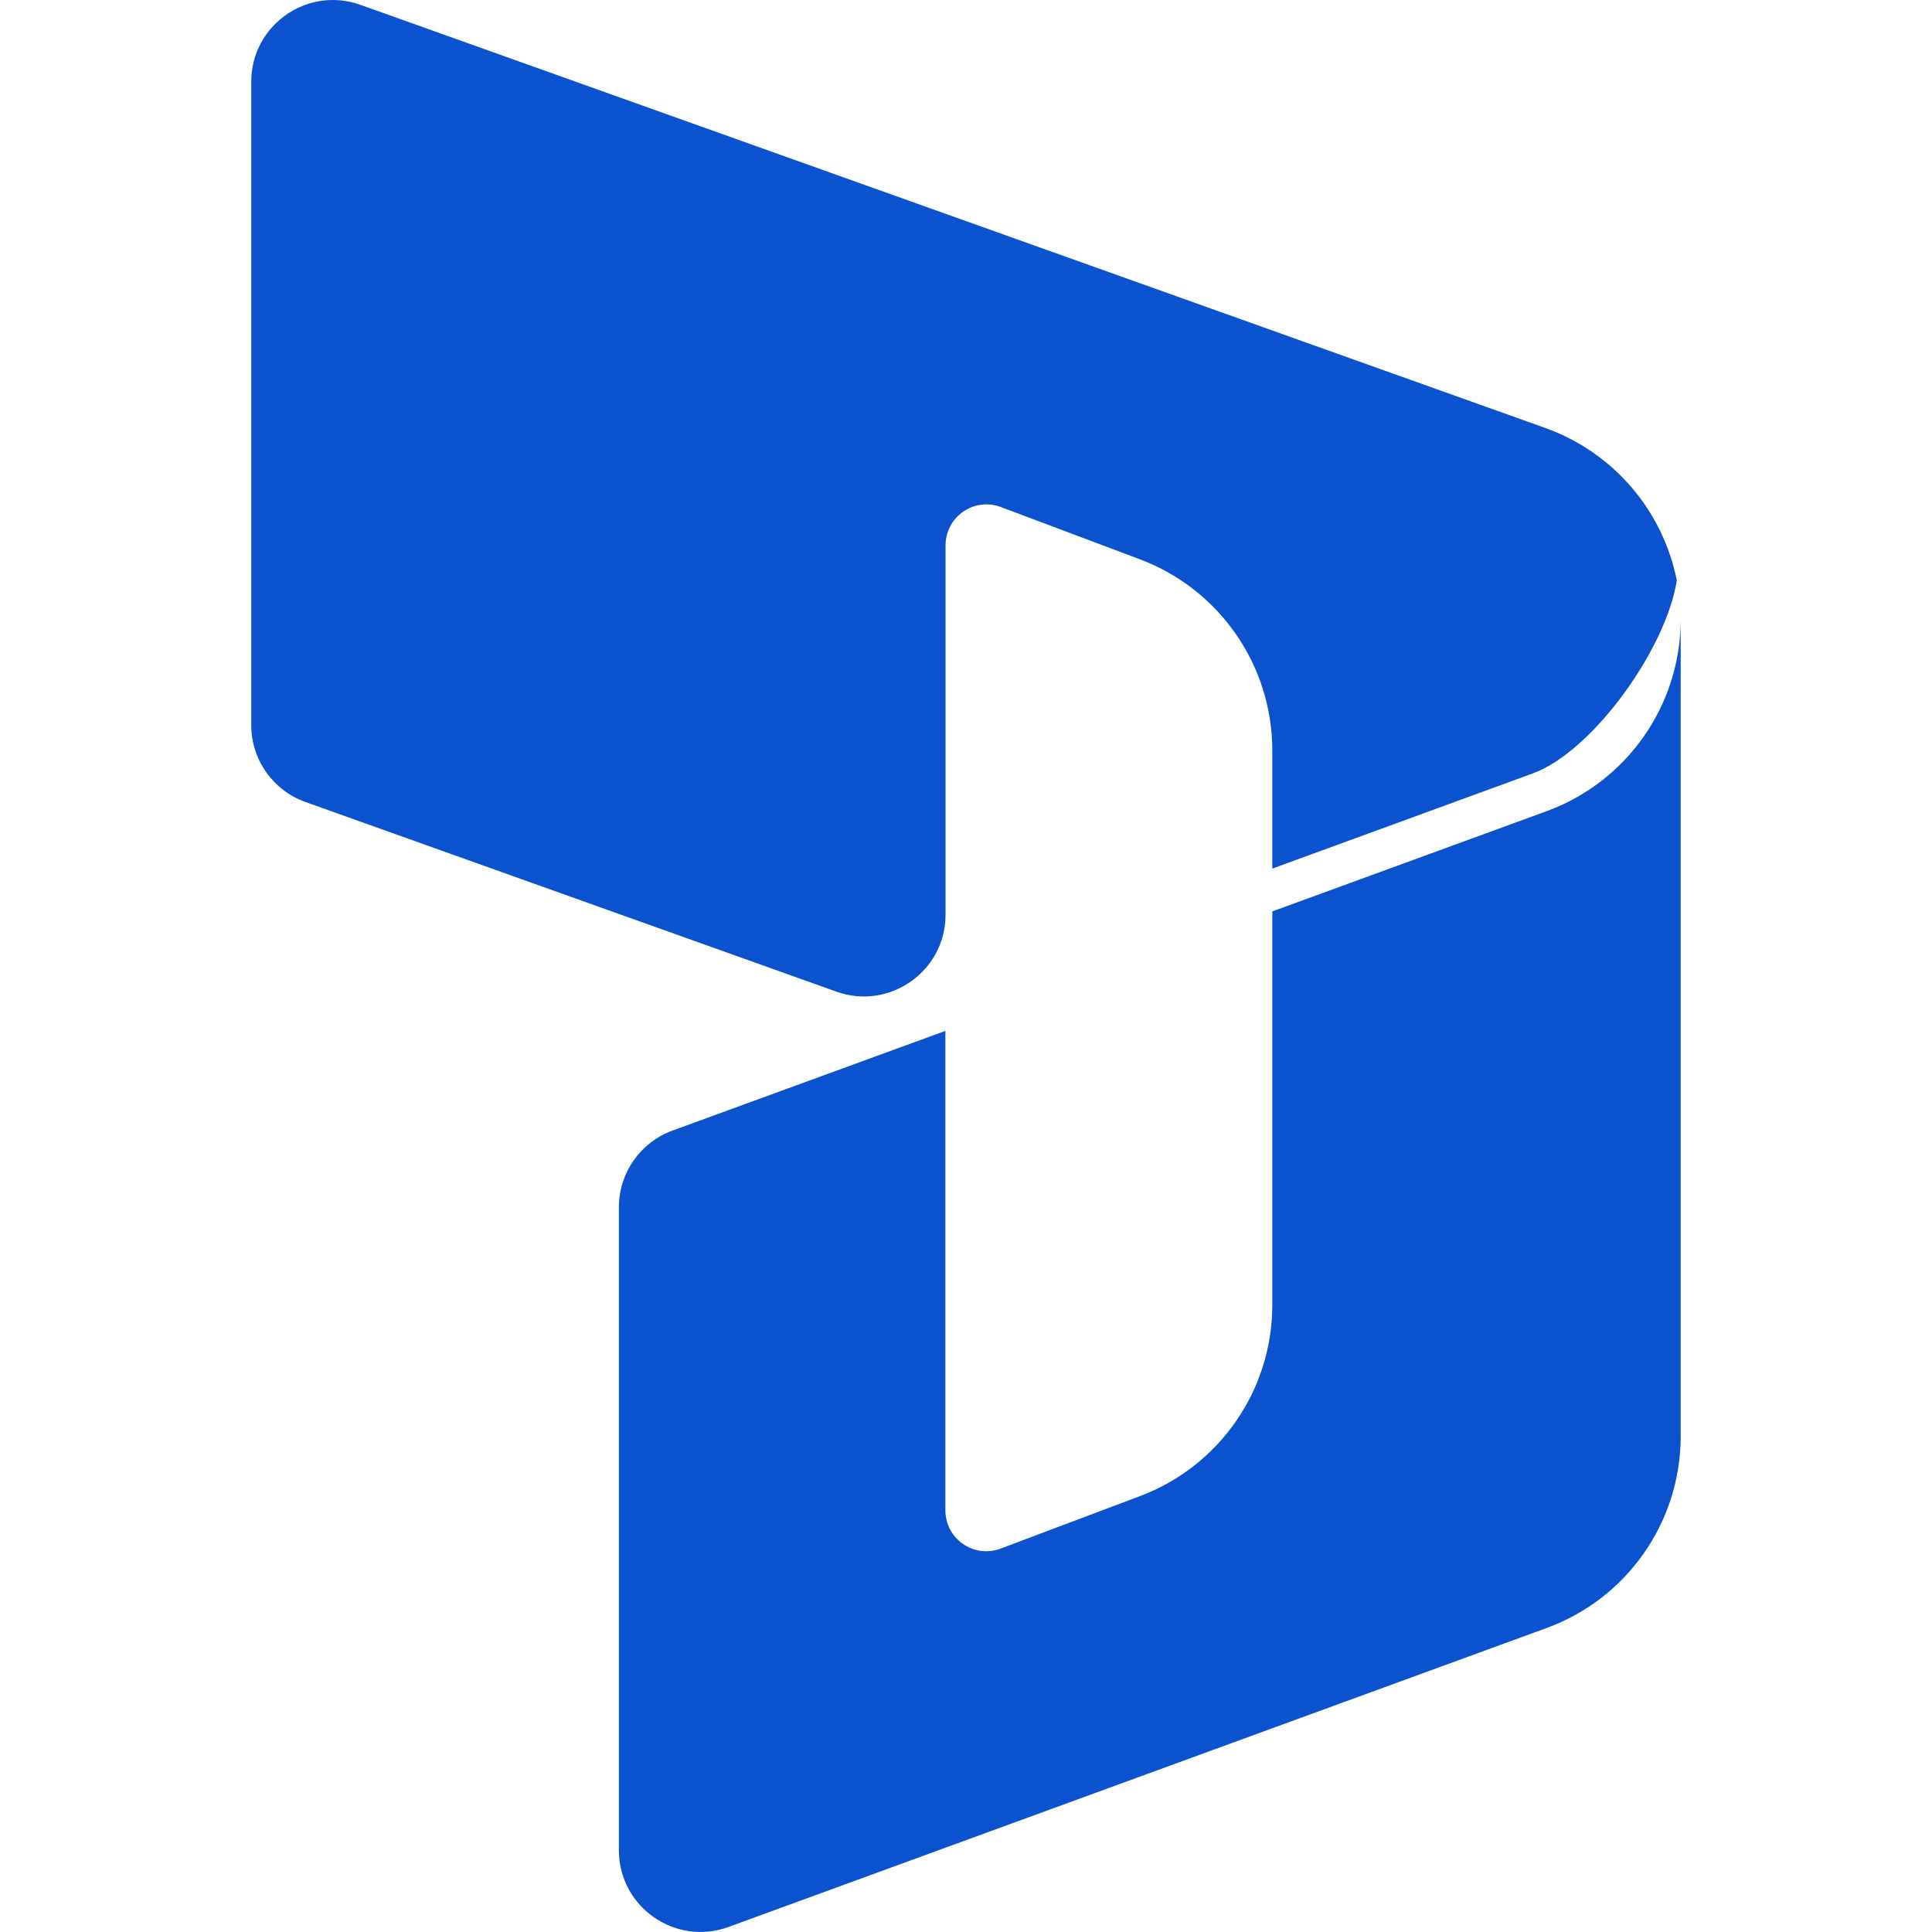
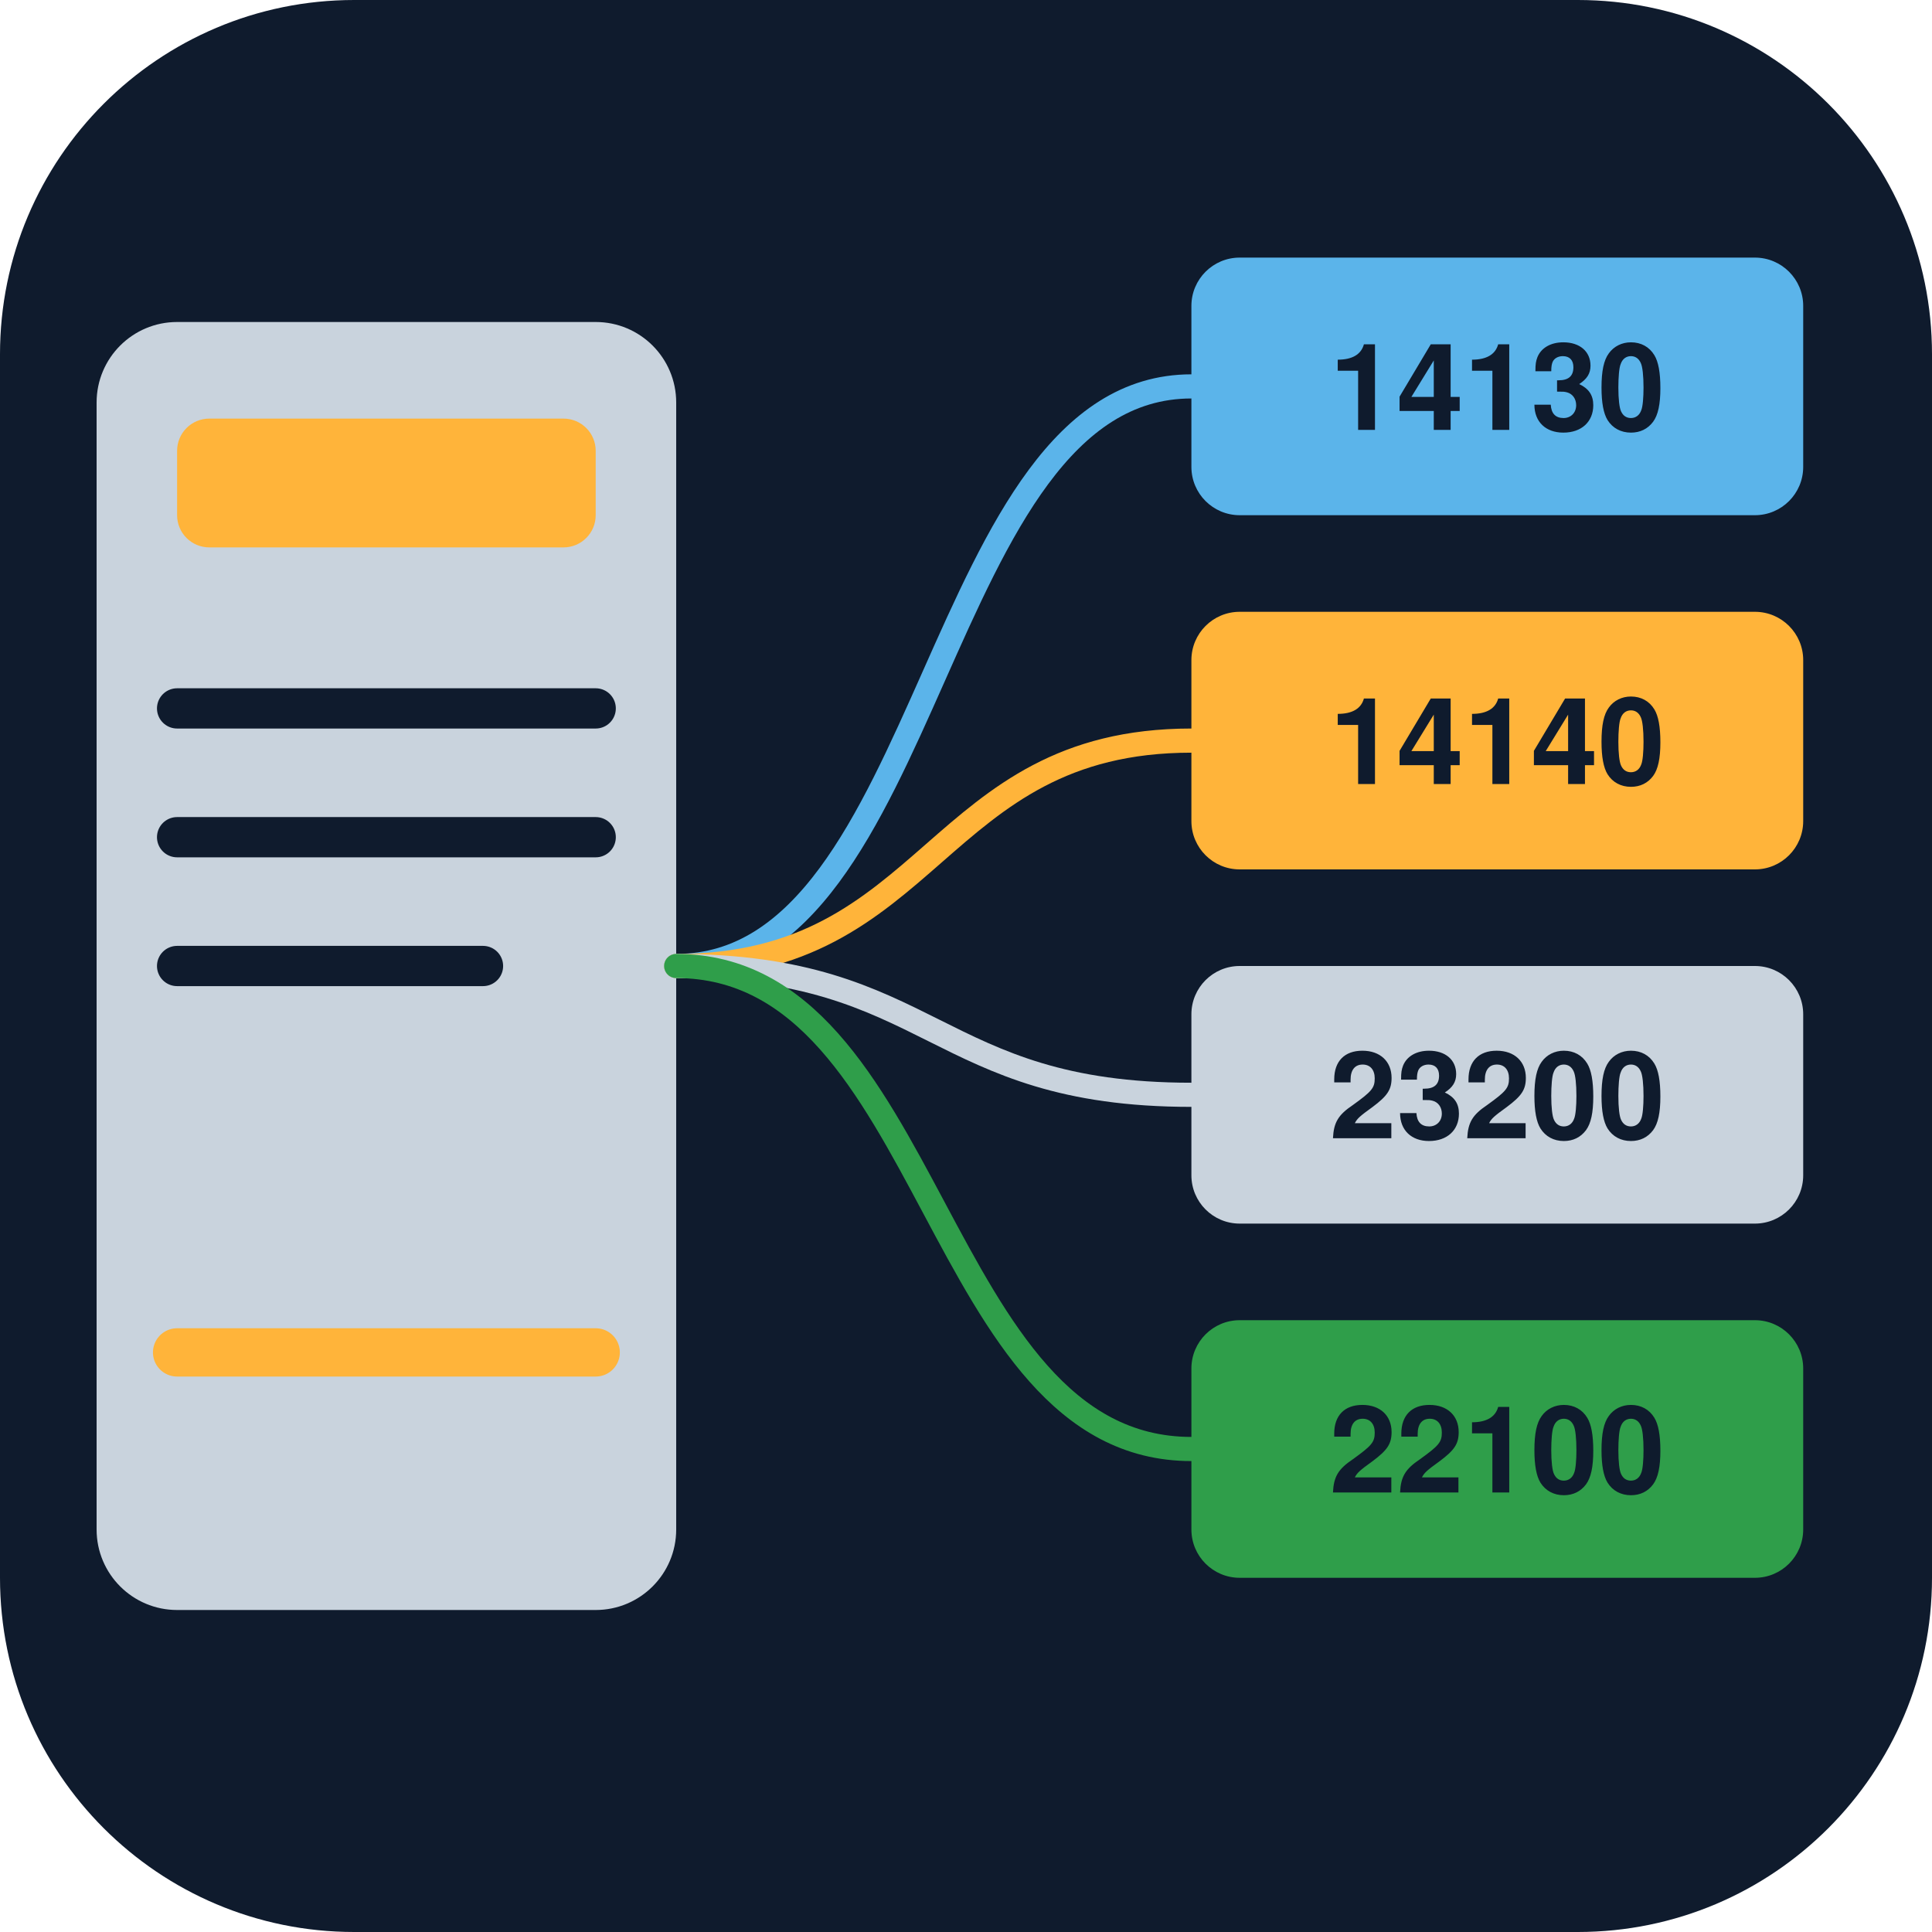
- <svg xmlns="http://www.w3.org/2000/svg" fill="#0B53CE" role="img" viewBox="0 0 24 24">
-   <path d="M15.805 11.322v4.889a2.536 2.536 0 0 1-1.643 2.374l-1.732.652a.507.507 0 0 1-.686-.475v-5.956l-3.392 1.239a1.015 1.015 0 0 0-.664.953v7.986c0 .705.7 1.195 1.363.953l10.161-3.713a2.535 2.535 0 0 0 1.666-2.382V7.696a2.537 2.537 0 0 1-1.666 2.381l-3.407 1.245Zm0-.532V9.323a2.537 2.537 0 0 0-1.645-2.375l-1.728-.65a.508.508 0 0 0-.686.475v4.59c0 .701-.695 1.191-1.355.956L3.795 9.963a1.015 1.015 0 0 1-.674-.956V1.015c0-.701.695-1.191 1.356-.955l14.718 5.256A2.538 2.538 0 0 1 20.83 7.21c-.136.861-1.05 2.128-1.79 2.398l-3.235 1.182Z" />
+ <svg xmlns="http://www.w3.org/2000/svg" viewBox="0 0 120 120" width="120" height="120" role="img">
+   <rect width="120" height="120" rx="22" fill="#0f1b2d" />
+   <g>
+     <rect x="6" y="20" width="36" height="80" rx="5" fill="#c9d3dd" />
+     <rect x="11" y="26" width="26" height="8" rx="2" fill="#ffb43a" />
+     <path d="M11,44 H37 M11,52 H37 M11,60 H30" stroke="#0f1b2d" stroke-width="2.5" stroke-linecap="round" stroke-linejoin="round" fill="none" />
+     <path d="M11,84 H37" stroke="#ffb43a" stroke-width="3" stroke-linecap="round" stroke-linejoin="round" fill="none" />
+   </g>
+   <path d="M42,60 C58,60 58,24 74,24" stroke="#5bb4ea" stroke-width="1.5" stroke-linecap="round" stroke-linejoin="round" fill="none" />
+   <g>
+     <rect x="74" y="16" width="38" height="16" rx="3" fill="#5bb4ea" />
+     <text x="93.0" y="26.7" text-anchor="middle" font-size="7.5" fill="#0f1b2d" font-family="-apple-system,Helvetica,Arial,sans-serif" font-weight="600">14130</text>
+   </g>
+   <path d="M42,60 C58,60 58,46 74,46" stroke="#ffb43a" stroke-width="1.5" stroke-linecap="round" stroke-linejoin="round" fill="none" />
+   <g>
+     <rect x="74" y="38" width="38" height="16" rx="3" fill="#ffb43a" />
+     <text x="93.0" y="48.7" text-anchor="middle" font-size="7.5" fill="#0f1b2d" font-family="-apple-system,Helvetica,Arial,sans-serif" font-weight="600">14140</text>
+   </g>
+   <path d="M42,60 C58,60 58,68 74,68" stroke="#c9d3dd" stroke-width="1.5" stroke-linecap="round" stroke-linejoin="round" fill="none" />
+   <g>
+     <rect x="74" y="60" width="38" height="16" rx="3" fill="#c9d3dd" />
+     <text x="93.0" y="70.7" text-anchor="middle" font-size="7.5" fill="#0f1b2d" font-family="-apple-system,Helvetica,Arial,sans-serif" font-weight="600">23200</text>
+   </g>
+   <path d="M42,60 C58,60 58,90 74,90" stroke="#2f9e4a" stroke-width="1.5" stroke-linecap="round" stroke-linejoin="round" fill="none" />
+   <g>
+     <rect x="74" y="82" width="38" height="16" rx="3" fill="#2f9e4a" />
+     <text x="93.0" y="92.7" text-anchor="middle" font-size="7.5" fill="#0f1b2d" font-family="-apple-system,Helvetica,Arial,sans-serif" font-weight="600">22100</text>
+   </g>
</svg>
